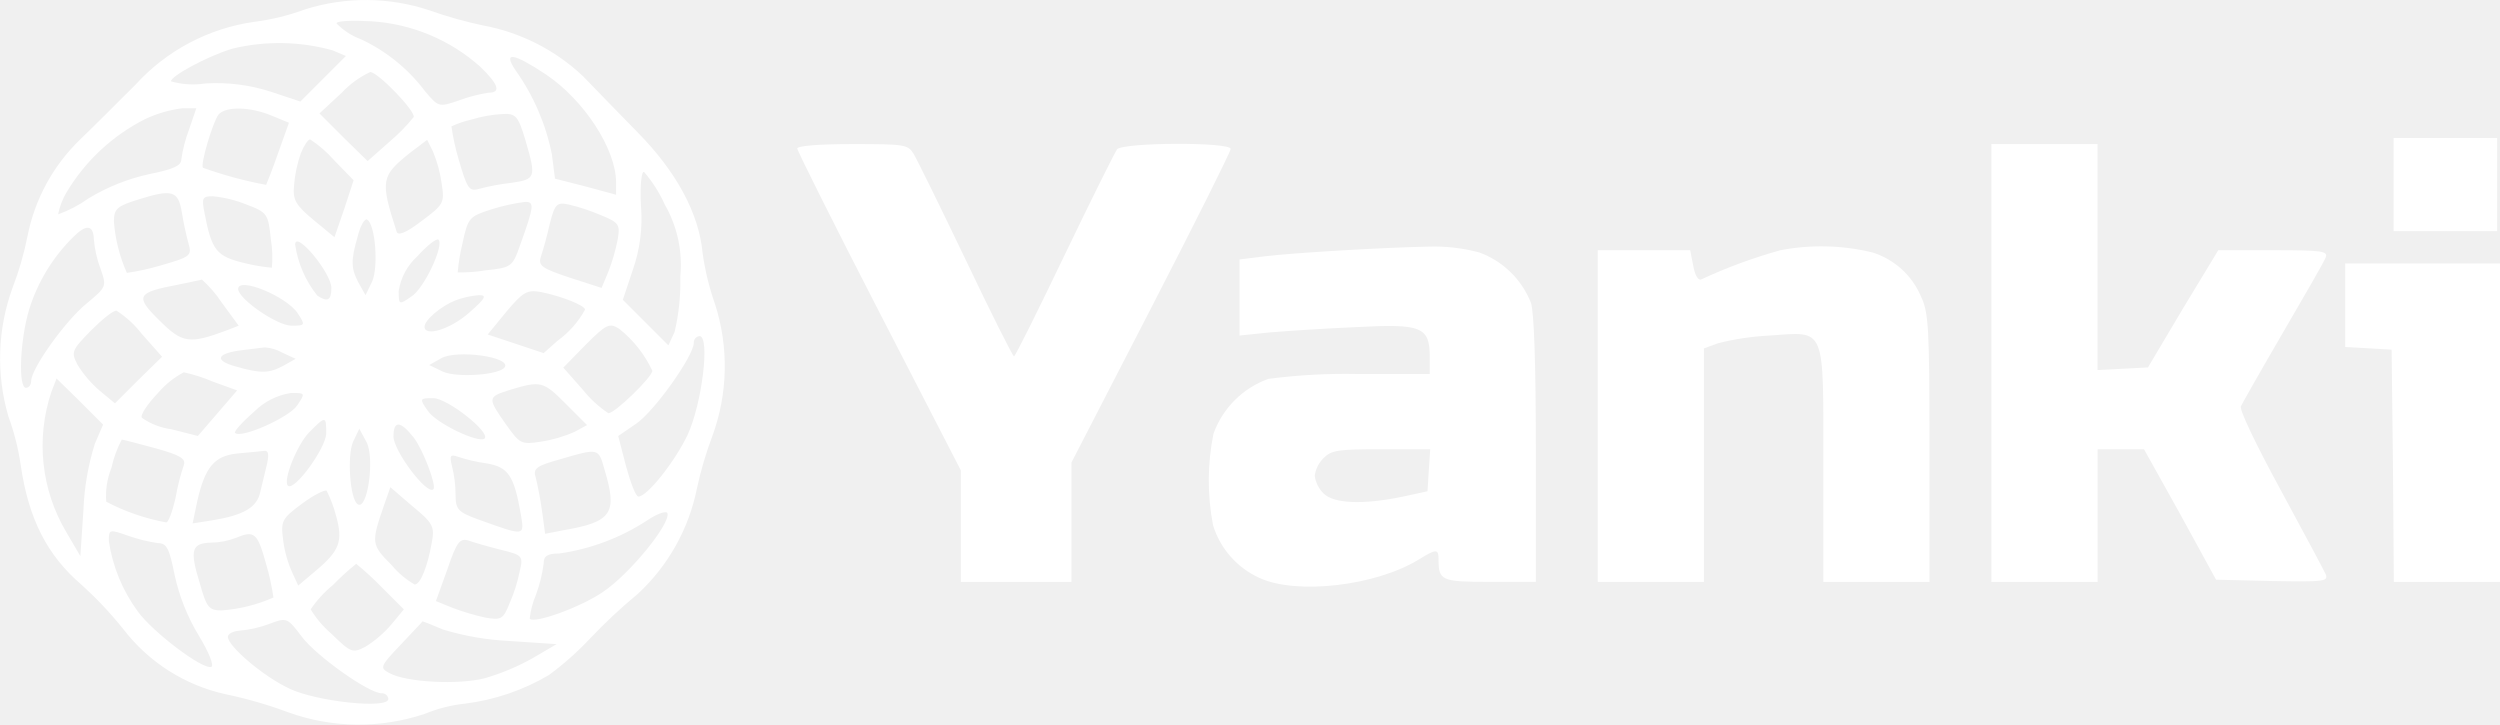
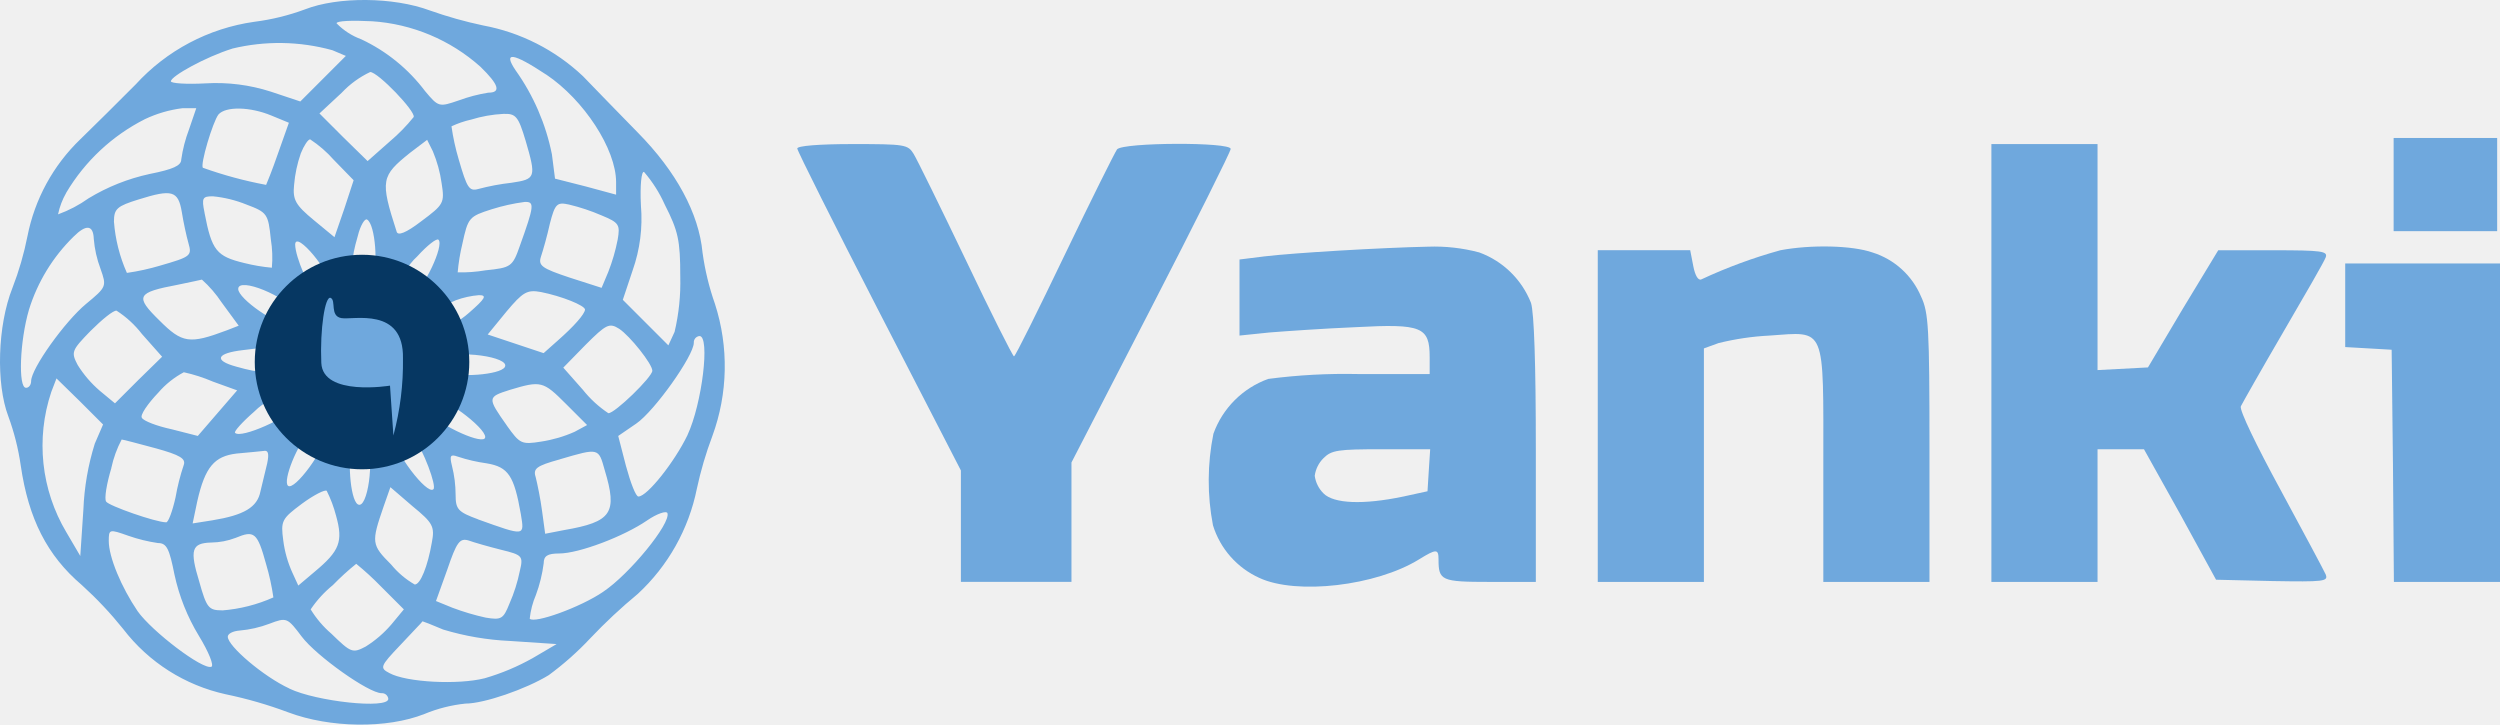
- <svg xmlns="http://www.w3.org/2000/svg" width="172.494" height="50" viewBox="0 0 172.494 50">
-   <g id="Group_29" data-name="Group 29" transform="translate(-185.491 -92)">
-     <g id="Group_28" data-name="Group 28" transform="translate(185.491 92)">
-       <path id="Path_53" class="" data-name="Path 53" d="M-690.677,186.058a18.1,18.1,0,0,1-.857-3.536c-.25-2.715-1.822-5.608-4.465-8.287-1.322-1.357-3.036-3.108-3.786-3.893a13.66,13.66,0,0,0-6.894-3.5,29.05,29.05,0,0,1-3.679-1.036,13.91,13.91,0,0,0-8.608-.071,15.686,15.686,0,0,1-3.5.857,13.674,13.674,0,0,0-8.18,4.322c-1.179,1.179-2.893,2.893-3.822,3.786a12.664,12.664,0,0,0-3.643,6.679,21.341,21.341,0,0,1-1.036,3.572,14.26,14.26,0,0,0-.286,8.858,16.793,16.793,0,0,1,.857,3.393c.536,3.679,1.822,6.215,4.215,8.251a26.3,26.3,0,0,1,2.857,3.036,12.207,12.207,0,0,0,7.072,4.5,29.334,29.334,0,0,1,4.322,1.25,14.368,14.368,0,0,0,9.394.107,10.12,10.12,0,0,1,2.822-.714,15.086,15.086,0,0,0,5.751-1.965,20.844,20.844,0,0,0,2.857-2.536A36.937,36.937,0,0,1-696,206.061a13.535,13.535,0,0,0,4.072-7.251,25.429,25.429,0,0,1,1.072-3.643A13.981,13.981,0,0,0-690.677,186.058Zm-5.679-2.322a10.685,10.685,0,0,0,.571-4.465c-.071-1.393.036-2.393.214-2.322a9.181,9.181,0,0,1,1.429,2.25,8.342,8.342,0,0,1,1.072,4.965,14.885,14.885,0,0,1-.393,3.822l-.429.929-1.572-1.572-1.572-1.572Zm1.357,6.93c0,.429-2.608,2.965-3.036,2.929a7.686,7.686,0,0,1-1.75-1.607l-1.357-1.536,1.536-1.572c1.429-1.429,1.643-1.536,2.322-1.107A8.03,8.03,0,0,1-695,190.666Zm-11.359-2.5,1.286-1.572c1.143-1.357,1.429-1.536,2.393-1.357,1.429.286,3.036.929,3.036,1.214a6.492,6.492,0,0,1-1.893,2.143l-.964.857-1.929-.643Zm1.179,2.25c-.322.536-3.25.75-4.251.321l-.964-.464.822-.464C-708.537,189.2-704.751,189.7-705.179,190.416Zm1.036-8.358c-.5,1.429-.607,1.5-2.357,1.679a10.153,10.153,0,0,1-1.929.143,13.2,13.2,0,0,1,.321-1.965c.393-1.822.464-1.893,2.036-2.393a13.4,13.4,0,0,1,2.25-.5C-703.108,178.986-703.143,179.271-704.144,182.058Zm-2.822,3.393c.572,0,.464.214-.679,1.214-1.286,1.143-3.072,1.679-3.072.964,0-.464,1.143-1.429,2.143-1.822A5.984,5.984,0,0,1-706.965,185.451Zm-4.679.107c-.822.572-.857.572-.857-.393a4.069,4.069,0,0,1,1.286-2.393c.679-.75,1.357-1.286,1.464-1.143C-709.359,182.022-710.752,185.022-711.645,185.558Zm.714-5.215c-1.072.822-1.643,1.036-1.715.714-1.143-3.536-1.072-3.822.929-5.429l1.179-.893.393.786a8.829,8.829,0,0,1,.607,2.215C-709.323,179.093-709.394,179.2-710.93,180.343Zm-2.179-5.5-1.536,1.357-1.679-1.643-1.643-1.643,1.536-1.429a6.517,6.517,0,0,1,1.965-1.429c.536,0,3.143,2.715,3,3.108A12.324,12.324,0,0,1-713.109,174.842Zm-1.679,10.609-.464-.822c-.536-1-.572-1.536-.071-3.25.179-.75.5-1.25.643-1.143.572.321.786,3.25.357,4.251Zm-.536,14.431c-.536-.321-.75-3.358-.321-4.322l.429-.893.5.929C-714.145,196.7-714.645,200.31-715.324,199.881Zm-1.643-23.753,1.357,1.393-.643,1.965-.679,1.965-1.429-1.179c-1.25-1.036-1.464-1.393-1.357-2.429a8.762,8.762,0,0,1,.464-2.179c.214-.536.5-.964.643-.964A8.18,8.18,0,0,1-716.967,176.128Zm-1.143,9.358a7.287,7.287,0,0,1-1.536-3.536c.036-1,2.5,1.965,2.5,3C-717.145,185.808-717.4,185.951-718.11,185.487Zm.607,9.5c0,1-2.215,4.036-2.643,3.608-.357-.357.643-2.858,1.5-3.715C-717.538,193.773-717.5,193.773-717.5,194.988Zm-1.965-8.287c.536.822.536.857-.429.857-1,0-3.679-1.857-3.679-2.536C-723.575,184.165-720.253,185.522-719.467,186.7Zm-.143,3.143-.821.464c-1,.536-1.536.572-3.286.071-1.572-.429-1.357-.929.5-1.143.679-.071,1.357-.179,1.5-.179a2.814,2.814,0,0,1,1.179.357Zm-6.287-10.073c-.214-1.036-.143-1.143.572-1.143A8.3,8.3,0,0,1-723,179.2c1.429.536,1.5.643,1.679,2.393a7.789,7.789,0,0,1,.071,1.965,12.3,12.3,0,0,1-1.893-.321C-725.075,182.772-725.4,182.379-725.9,179.772Zm5.072-4.108c-.393,1.143-.786,2.107-.822,2.179A28.488,28.488,0,0,1-726,176.664c-.214-.179.679-3.179,1.072-3.679.5-.572,2.179-.536,3.643.071l1.214.5Zm-3.893,10.287,1.179,1.607-.822.321c-2.572.964-3.072.893-4.643-.679-1.714-1.679-1.572-1.929,1.25-2.465.821-.179,1.572-.321,1.679-.357A8.114,8.114,0,0,1-724.718,185.951Zm-4.251-2.536a15.924,15.924,0,0,1-2.286.5,10.669,10.669,0,0,1-.893-3.536c0-.893.214-1.072,1.715-1.536,2.286-.714,2.715-.607,2.965.857.107.679.321,1.679.464,2.179C-726.754,182.736-726.861,182.808-728.968,183.415Zm-3,3.108a6.975,6.975,0,0,1,1.75,1.607l1.393,1.572-1.643,1.607-1.607,1.607-1.036-.857a7.738,7.738,0,0,1-1.536-1.786c-.464-.893-.429-1,.893-2.357C-732.969,187.13-732.183,186.487-731.969,186.522Zm2.893,5.644a6.062,6.062,0,0,1,1.75-1.393,11.182,11.182,0,0,1,2,.643l1.679.607L-725,193.595l-1.357,1.572-1.822-.464a4.6,4.6,0,0,1-2.036-.786C-730.362,193.738-729.826,192.952-729.076,192.166Zm2.679,7.5c.536-2.357,1.179-3.108,2.715-3.286.75-.071,1.572-.143,1.857-.179.321-.071.393.179.25.857-.143.536-.321,1.393-.464,1.929-.214,1.107-1.143,1.643-3.322,2l-1.357.214Zm2.608-4.715c-.107-.071.5-.75,1.322-1.465a4.567,4.567,0,0,1,2.536-1.286c1,0,1,0,.429.857C-720.039,193.881-723.4,195.381-723.789,194.952Zm4.608,4.894c.821-.607,1.607-1,1.715-.893a8.746,8.746,0,0,1,.643,1.714c.5,1.786.25,2.429-1.465,3.858l-1.143.964-.393-.857a7.721,7.721,0,0,1-.643-2.25C-720.646,201.024-720.574,200.882-719.181,199.846Zm2.143,5.608a17.937,17.937,0,0,1,1.607-1.465,20.079,20.079,0,0,1,1.715,1.572l1.572,1.572-.857,1.036a7.734,7.734,0,0,1-1.786,1.536c-.893.464-1,.429-2.357-.893a7.09,7.09,0,0,1-1.429-1.679A7.7,7.7,0,0,1-717.038,205.454Zm4.036-1.393c-1.393-1.393-1.393-1.536-.536-4.036l.464-1.322,1.536,1.322c1.393,1.143,1.536,1.393,1.322,2.5-.286,1.643-.786,2.893-1.179,2.893A5.881,5.881,0,0,1-713,204.061Zm.143-8.858c0-1.107.464-1.107,1.393.071.643.822,1.607,3.358,1.357,3.572C-710.537,199.274-712.859,196.2-712.859,195.2Zm2.357-1.786c-.571-.822-.571-.857.393-.857s3.965,2.357,3.536,2.786C-706.965,195.7-709.966,194.274-710.5,193.416Zm1.357,10.966c.643-1.893.857-2.179,1.464-2,.393.143,1.393.429,2.25.643,1.464.357,1.536.429,1.286,1.464a10.944,10.944,0,0,1-.714,2.25c-.429,1.072-.572,1.143-1.643.964a16.8,16.8,0,0,1-2.286-.679l-1.143-.464Zm2.107-3.465c-1.357-.5-1.536-.679-1.536-1.679a8.261,8.261,0,0,0-.25-2c-.179-.714-.107-.822.393-.643a11.178,11.178,0,0,0,2,.464c1.5.25,1.893.857,2.357,3.5C-703.822,202.1-703.751,202.1-707.037,200.917Zm2-6.465c-1.357-1.929-1.357-1.965.214-2.465,2.143-.643,2.286-.607,3.858.964l1.464,1.464-.857.464a8.969,8.969,0,0,1-2.322.679C-704.036,195.774-704.144,195.7-705.037,194.452Zm3.679,2.322c2.679-.786,2.643-.786,3.072.75.893,2.965.5,3.572-2.822,4.143l-1.286.25-.214-1.572c-.107-.822-.321-1.857-.429-2.286C-703.251,197.417-703.036,197.238-701.358,196.774Zm3.965-15.145a12.948,12.948,0,0,1-.643,2.215l-.464,1.107-2.215-.714c-1.929-.643-2.179-.822-1.965-1.464.143-.429.429-1.429.607-2.25.357-1.393.5-1.5,1.322-1.322a13.763,13.763,0,0,1,2.25.75C-697.285,180.45-697.214,180.593-697.393,181.629Zm-4.929-11.394c2.608,1.75,4.822,5.144,4.822,7.43v.857l-2.107-.572-2.107-.536-.214-1.679a15.078,15.078,0,0,0-2.5-5.787C-705.322,168.627-704.644,168.7-702.322,170.234Zm-1.429,4.536c.75,2.572.714,2.679-.964,2.929a15.546,15.546,0,0,0-2.286.429c-.643.179-.786-.071-1.357-2.036a15.926,15.926,0,0,1-.5-2.286,6.5,6.5,0,0,1,1.357-.464,9.067,9.067,0,0,1,2.215-.393C-704.429,172.913-704.251,173.092-703.751,174.771Zm-10.609-8.215a12.463,12.463,0,0,1,7.5,3.143c1.286,1.25,1.429,1.786.536,1.786a10.837,10.837,0,0,0-2.036.536c-1.357.464-1.393.464-2.322-.643a11.782,11.782,0,0,0-4.394-3.572,4.587,4.587,0,0,1-1.714-1.107C-716.788,166.52-715.681,166.484-714.359,166.555ZM-724,168.449a13.77,13.77,0,0,1,6.93.107l.929.393-1.572,1.572-1.572,1.572-2.036-.679a12.28,12.28,0,0,0-4.5-.572,5.529,5.529,0,0,1-2.393-.143C-728.218,170.342-725.825,169.02-724,168.449Zm-11.43,9.93A13.282,13.282,0,0,1-730,173.306a8.545,8.545,0,0,1,2.572-.75h.964l-.5,1.464a9.726,9.726,0,0,0-.536,2.072c0,.429-.572.679-2.179,1a13.7,13.7,0,0,0-4.215,1.679,8.765,8.765,0,0,1-2.107,1.107A5.053,5.053,0,0,1-735.434,178.378Zm-2.786,13.466c-.536,0-.429-3.215.214-5.394a12.029,12.029,0,0,1,3.072-5.036c.857-.857,1.357-.822,1.393.143a7.6,7.6,0,0,0,.464,2.072c.429,1.214.429,1.25-1,2.429-1.464,1.214-3.786,4.465-3.786,5.322C-737.862,191.63-738.005,191.845-738.22,191.845Zm4.751,3.858a17.514,17.514,0,0,0-.786,4.536l-.214,3.215-.964-1.643a11.671,11.671,0,0,1-1.036-9.68l.357-.929,1.607,1.572,1.607,1.607Zm1.143,1.679a7.55,7.55,0,0,1,.714-1.965c.107,0,1.143.286,2.357.607,1.679.464,2.072.714,1.929,1.143a15.085,15.085,0,0,0-.571,2.25c-.214.964-.5,1.714-.643,1.714a14.408,14.408,0,0,1-4.143-1.429A5.19,5.19,0,0,1-732.326,197.381Zm6.894,13.716c-.607.214-4.072-2.429-5.072-3.822a10.917,10.917,0,0,1-2-4.858c0-.822.036-.822,1.357-.357a10.983,10.983,0,0,0,2.036.5c.607,0,.786.393,1.143,2.179a13.7,13.7,0,0,0,1.679,4.215C-725.611,210.061-725.218,211.026-725.432,211.1Zm.75-3.893c-.929,0-1.072-.179-1.572-1.965-.679-2.215-.536-2.679.822-2.715a4.842,4.842,0,0,0,1.679-.321c1.286-.536,1.5-.393,2.107,1.822a15.9,15.9,0,0,1,.5,2.286A10.671,10.671,0,0,1-724.682,207.2Zm4.643,5.394c-1.786-.822-4.251-2.929-4.251-3.572,0-.214.357-.393.822-.429a7.673,7.673,0,0,0,2.036-.464c1.214-.464,1.25-.429,2.25.893s4.608,3.893,5.5,3.893a.439.439,0,0,1,.464.393C-713.216,214.026-718.181,213.49-720.039,212.6Zm16.788-2.107a15.641,15.641,0,0,1-3.322,1.393c-1.822.464-5.394.286-6.572-.357-.679-.357-.643-.464.75-1.929.822-.893,1.536-1.607,1.536-1.643.036,0,.679.25,1.429.572a18.827,18.827,0,0,0,4.608.786l3.215.214Zm4.858-4.572c-1.572,1.072-4.751,2.215-5.072,1.857a5.645,5.645,0,0,1,.429-1.643,9.805,9.805,0,0,0,.536-2.179c0-.5.25-.679,1.072-.679a14.9,14.9,0,0,0,6.072-2.286c.679-.464,1.322-.679,1.393-.5C-693.714,201.2-696.571,204.7-698.393,205.918Zm5.822-10.823c-.893,1.857-2.786,4.251-3.393,4.251-.179,0-.536-.929-.857-2.107l-.536-2.072,1.25-.857c1.25-.857,3.965-4.679,3.965-5.572a.439.439,0,0,1,.393-.464C-691,188.273-691.57,192.952-692.571,195.1Z" transform="translate(740.009 -165.086)" fill="#fff" />
+ <svg xmlns="http://www.w3.org/2000/svg" width="272.195" height="78.9" viewBox="0 0 272.195 78.9">
+   <g id="Group_14477" data-name="Group 14477" transform="translate(-120.36 -216.54)">
+     <g id="Group_31" data-name="Group 31" transform="translate(207.165 231.563)">
+       <rect id="Rectangle_243" data-name="Rectangle 243" width="11.273" height="10.146" transform="translate(173.808)" fill="#6fa8dd" />
+       <path id="Path_54" data-name="Path 54" d="M-495.146,362v34.67H-506.7l-.1-12.664-.144-12.616-2.5-.144L-512,371.1V362Z" transform="translate(680.537 -348.335)" fill="#6fa8dd" />
+       <path id="Path_55" data-name="Path 55" d="M-561.423,382.576l-6.115-.144-3.9-7.127-3.949-7.079h-5.056v14.446H-592V335h11.557v24.606l5.49-.289,3.8-6.4,3.852-6.356h5.971c5.345,0,5.971.1,5.73.77-.144.433-2.263,4.093-4.623,8.138s-4.43,7.7-4.623,8.09c-.145.433,1.685,4.238,4.334,9.1,2.5,4.623,4.719,8.764,4.912,9.2C-555.307,382.624-555.789,382.672-561.423,382.576Z" transform="translate(722.014 -334.336)" fill="#6fa8dd" />
+       <path id="Path_56" data-name="Path 56" d="M-644.885,380.082v14.59h-11.557V382.008c0-15.361.337-14.59-5.875-14.157a29.162,29.162,0,0,0-5.538.819l-1.589.578v25.425H-681V358.558h10.064l.337,1.734c.193,1.011.53,1.589.867,1.445a55.041,55.041,0,0,1,8.62-3.178c3.323-.626,7.8-.53,10.016.241a8.484,8.484,0,0,1,5.3,4.815C-644.981,365.347-644.885,366.984-644.885,380.082Z" transform="translate(768.157 -346.337)" fill="#6fa8dd" />
+       <path id="Path_57" data-name="Path 57" d="M-733.877,364.309a9.6,9.6,0,0,0-5.634-5.49,19,19,0,0,0-5.586-.626c-4.912.1-14.687.674-17.817,1.059l-2.7.337v8.282l3.274-.337c1.782-.144,5.971-.433,9.39-.578,7.175-.385,8.042-.048,8.042,3.274v1.83h-7.8a64.433,64.433,0,0,0-9.775.53,9.906,9.906,0,0,0-5.971,5.971,25.724,25.724,0,0,0-.048,9.968,9.291,9.291,0,0,0,5.056,5.73c4.045,1.878,12.713.867,17.383-2.022,1.878-1.156,2.119-1.156,2.119,0,0,2.311.289,2.456,5.586,2.456h5.008V380.3C-733.347,370.906-733.54,365.368-733.877,364.309ZM-745,382.511l-.144,2.311-2.648.578c-4.382.915-7.56.77-8.668-.337a3.331,3.331,0,0,1-.963-1.926,3.33,3.33,0,0,1,.963-1.926c.867-.867,1.589-.963,6.308-.963h5.3Z" transform="translate(813.763 -346.358)" fill="#6fa8dd" />
+       <path id="Path_58" data-name="Path 58" d="M-814.81,335.5c0,.289-3.9,8.09-8.668,17.335l-8.668,16.806v13h-12.038V370.511l-8.908-17.287C-858,343.689-862,335.7-862,335.455c0-.289,2.36-.482,6.019-.482,5.682,0,6.019.048,6.645,1.059.385.626,2.937,5.827,5.682,11.557,2.745,5.778,5.1,10.449,5.249,10.5.144,0,2.6-4.96,5.49-10.979s5.489-11.22,5.73-11.557C-826.559,334.781-814.81,334.733-814.81,335.5Z" transform="translate(862 -334.31)" fill="#6fa8dd" />
    </g>
-     <g id="Group_31" data-name="Group 31" transform="translate(240.5 101.52)">
-       <rect id="Rectangle_243" data-name="Rectangle 243" width="7.144" height="6.429" transform="translate(110.145)" fill="#fff" />
-       <path id="Path_54" data-name="Path 54" d="M-501.32,362v21.971h-7.324l-.061-8.026-.092-8-1.587-.092-1.617-.092V362Z" transform="translate(618.804 -353.34)" fill="#fff" />
-       <path id="Path_55" data-name="Path 55" d="M-572.623,365.149l-3.875-.092-2.472-4.516-2.5-4.486h-3.2v9.155H-592V335h7.324v15.593l3.479-.183,2.411-4.059,2.441-4.028h3.784c3.387,0,3.784.061,3.631.488-.091.275-1.434,2.594-2.929,5.157s-2.807,4.882-2.929,5.127c-.092.275,1.068,2.685,2.746,5.767,1.587,2.929,2.991,5.554,3.113,5.828C-568.747,365.18-569.052,365.21-572.623,365.149Z" transform="translate(674.392 -334.579)" fill="#fff" />
-       <path id="Path_56" data-name="Path 56" d="M-658.113,372.048v9.246h-7.324v-8.026c0-9.734.214-9.246-3.723-8.972a18.481,18.481,0,0,0-3.509.519l-1.007.366v16.112H-681V358.407h6.378l.214,1.1c.122.641.336,1.007.549.915a34.888,34.888,0,0,1,5.462-2.014,14.979,14.979,0,0,1,6.347.153,5.377,5.377,0,0,1,3.357,3.052C-658.174,362.71-658.113,363.747-658.113,372.048Z" transform="translate(736.233 -350.663)" fill="#fff" />
-       <path id="Path_57" data-name="Path 57" d="M-746.728,362.067a6.087,6.087,0,0,0-3.57-3.479,12.041,12.041,0,0,0-3.54-.4c-3.113.061-9.307.427-11.291.671l-1.709.214v5.249l2.075-.214c1.129-.092,3.784-.275,5.951-.366,4.547-.244,5.1-.03,5.1,2.075v1.16h-4.944a40.834,40.834,0,0,0-6.195.336,6.277,6.277,0,0,0-3.784,3.784,16.3,16.3,0,0,0-.03,6.317,5.887,5.887,0,0,0,3.2,3.631c2.563,1.19,8.056.549,11.016-1.282,1.19-.732,1.343-.732,1.343,0,0,1.465.183,1.556,3.54,1.556h3.174V372.2C-746.393,366.247-746.515,362.738-746.728,362.067Zm-7.049,11.535-.091,1.465-1.678.366c-2.777.58-4.791.488-5.493-.214a2.111,2.111,0,0,1-.61-1.221,2.111,2.111,0,0,1,.61-1.221c.549-.549,1.007-.61,4-.61h3.357Z" transform="translate(797.353 -350.691)" fill="#fff" />
-       <path id="Path_58" data-name="Path 58" d="M-832.095,335.3c0,.183-2.472,5.127-5.493,10.986l-5.493,10.65v8.239h-7.629v-7.69l-5.645-10.955c-3.113-6.042-5.645-11.108-5.645-11.26,0-.183,1.5-.305,3.815-.305,3.6,0,3.814.031,4.211.671.244.4,1.861,3.692,3.6,7.324,1.739,3.662,3.235,6.622,3.326,6.652.091,0,1.648-3.143,3.479-6.958s3.479-7.11,3.631-7.324C-839.541,334.842-832.095,334.812-832.095,335.3Z" transform="translate(862 -334.544)" fill="#fff" />
+     <g id="Group_14475" data-name="Group 14475">
+       <g id="Group_14473" data-name="Group 14473" transform="translate(120.36 216.54)">
+         <path id="Path_53" data-name="Path 53" d="M-662.164,198.18a28.556,28.556,0,0,1-1.353-5.58c-.395-4.284-2.875-8.849-7.046-13.077-2.086-2.142-4.791-4.9-5.975-6.144a21.556,21.556,0,0,0-10.878-5.524,45.836,45.836,0,0,1-5.806-1.635c-3.946-1.465-9.977-1.522-13.584-.113a24.751,24.751,0,0,1-5.524,1.353,21.578,21.578,0,0,0-12.908,6.82c-1.86,1.86-4.566,4.566-6.031,5.975a19.982,19.982,0,0,0-5.749,10.54,33.691,33.691,0,0,1-1.635,5.637c-1.635,4.115-1.8,10.428-.451,13.979a26.511,26.511,0,0,1,1.353,5.355c.845,5.806,2.875,9.807,6.651,13.02a41.485,41.485,0,0,1,4.509,4.791,19.262,19.262,0,0,0,11.16,7.1,46.3,46.3,0,0,1,6.82,1.973c4.509,1.691,10.709,1.8,14.824.169a15.97,15.97,0,0,1,4.453-1.127c2.029,0,6.595-1.578,9.075-3.1a32.89,32.89,0,0,0,4.509-4,58.279,58.279,0,0,1,5.186-4.847,21.359,21.359,0,0,0,6.426-11.442,40.136,40.136,0,0,1,1.691-5.749A22.061,22.061,0,0,0-662.164,198.18Zm-8.962-3.664a16.861,16.861,0,0,0,.9-7.046c-.113-2.2.056-3.776.338-3.664a14.482,14.482,0,0,1,2.255,3.551c1.466,2.875,1.691,3.889,1.691,7.835a23.49,23.49,0,0,1-.62,6.031l-.676,1.465-2.48-2.48-2.48-2.48Zm2.142,10.935c0,.676-4.115,4.678-4.791,4.622a12.128,12.128,0,0,1-2.762-2.536l-2.142-2.424,2.424-2.48c2.255-2.255,2.593-2.424,3.664-1.747C-671.408,201.675-668.984,204.718-668.984,205.451Zm-17.924-3.946,2.029-2.48c1.8-2.142,2.255-2.424,3.776-2.142,2.255.451,4.791,1.465,4.791,1.916-.056.507-1.184,1.8-2.987,3.382l-1.522,1.353-3.044-1.015Zm1.86,3.551c-.507.846-5.129,1.184-6.707.507l-1.522-.733,1.3-.733C-690.346,203.14-684.372,203.929-685.048,205.057Zm1.635-13.189c-.789,2.255-.958,2.367-3.72,2.649a16.023,16.023,0,0,1-3.044.225,20.821,20.821,0,0,1,.507-3.1c.62-2.875.733-2.987,3.213-3.776a21.13,21.13,0,0,1,3.551-.789C-681.779,187.02-681.835,187.471-683.413,191.867Zm-4.453,5.355c.9,0,.733.338-1.071,1.916-2.029,1.8-4.847,2.649-4.847,1.522,0-.733,1.8-2.255,3.382-2.875A9.443,9.443,0,0,1-687.866,197.222Zm-7.384.169c-1.3.9-1.353.9-1.353-.62a6.421,6.421,0,0,1,2.029-3.776c1.071-1.184,2.142-2.029,2.311-1.8C-691.643,191.811-693.841,196.545-695.25,197.391Zm1.127-8.229c-1.691,1.3-2.593,1.635-2.706,1.127-1.8-5.58-1.691-6.031,1.466-8.567l1.86-1.409.62,1.24a13.934,13.934,0,0,1,.958,3.495C-691.586,187.189-691.7,187.358-694.123,189.162Zm-3.438-8.68-2.424,2.142-2.649-2.593-2.593-2.593,2.424-2.255a10.284,10.284,0,0,1,3.1-2.255c.845,0,4.96,4.284,4.735,4.9A19.457,19.457,0,0,1-697.561,180.481Zm-2.649,16.74-.733-1.3c-.845-1.578-.9-2.424-.113-5.129.282-1.184.789-1.973,1.015-1.8.9.507,1.24,5.129.564,6.707Zm-.845,22.771c-.845-.507-1.184-5.3-.507-6.82l.676-1.409.789,1.465C-699.2,214.977-699.985,220.67-701.056,219.993Zm-2.593-37.483,2.142,2.2-1.015,3.1-1.071,3.1-2.255-1.86c-1.973-1.635-2.311-2.2-2.142-3.833a13.83,13.83,0,0,1,.733-3.438c.338-.845.789-1.522,1.015-1.522A12.908,12.908,0,0,1-703.648,182.511Zm-1.8,14.768c-.845-.564-2.424-4.227-2.424-5.58.056-1.578,3.946,3.1,3.946,4.735C-703.93,197.785-704.325,198.011-705.452,197.278Zm.958,14.993c0,1.578-3.495,6.369-4.171,5.693-.564-.564,1.015-4.509,2.367-5.862C-704.55,210.355-704.494,210.355-704.494,212.271Zm-3.1-13.077c.845,1.3.845,1.353-.676,1.353-1.578,0-5.806-2.931-5.806-4C-714.076,195.193-708.834,197.335-707.594,199.195Zm-.225,4.96-1.3.733c-1.578.846-2.424.9-5.186.113-2.48-.676-2.142-1.465.789-1.8,1.071-.113,2.142-.282,2.367-.282a4.44,4.44,0,0,1,1.86.564Zm-9.92-15.895c-.338-1.635-.225-1.8.9-1.8a13.1,13.1,0,0,1,3.664.9c2.255.845,2.367,1.015,2.649,3.776a12.288,12.288,0,0,1,.113,3.1,19.409,19.409,0,0,1-2.987-.507C-716.443,192.994-716.951,192.374-717.74,188.26Zm8-6.482c-.62,1.8-1.24,3.326-1.3,3.438a44.951,44.951,0,0,1-6.877-1.86c-.338-.282,1.071-5.016,1.691-5.806.789-.9,3.438-.845,5.749.113l1.916.789Zm-6.144,16.233,1.86,2.536-1.3.507c-4.058,1.522-4.847,1.409-7.328-1.071-2.705-2.649-2.48-3.044,1.973-3.889,1.3-.282,2.48-.507,2.649-.564A12.8,12.8,0,0,1-715.88,198.011Zm-6.707-4a25.122,25.122,0,0,1-3.607.789,16.837,16.837,0,0,1-1.409-5.58c0-1.409.338-1.691,2.706-2.424,3.607-1.127,4.284-.958,4.678,1.353.169,1.071.507,2.649.733,3.438C-719.092,192.938-719.261,193.051-722.587,194.009Zm-4.735,4.9a11.01,11.01,0,0,1,2.762,2.536l2.2,2.48-2.593,2.536L-727.491,209l-1.635-1.353a12.205,12.205,0,0,1-2.424-2.818c-.733-1.409-.676-1.578,1.409-3.72C-728.9,199.871-727.66,198.856-727.322,198.913Zm4.566,8.906a9.566,9.566,0,0,1,2.762-2.2,17.646,17.646,0,0,1,3.156,1.015l2.649.958-2.142,2.48-2.142,2.48-2.875-.733c-1.578-.338-3.044-.9-3.213-1.24C-724.785,210.3-723.94,209.058-722.756,207.818Zm4.227,11.837c.846-3.72,1.86-4.9,4.284-5.186,1.184-.113,2.48-.225,2.931-.282.507-.113.62.282.395,1.353-.225.845-.507,2.2-.733,3.044-.338,1.747-1.8,2.593-5.242,3.156l-2.142.338Zm4.115-7.44c-.169-.113.789-1.184,2.085-2.311a7.206,7.206,0,0,1,4-2.029c1.578,0,1.578,0,.676,1.353C-708.5,210.524-713.794,212.891-714.414,212.215Zm7.271,7.722c1.3-.958,2.536-1.578,2.706-1.409a13.806,13.806,0,0,1,1.015,2.706c.789,2.818.395,3.833-2.311,6.087l-1.8,1.522-.62-1.353a12.188,12.188,0,0,1-1.015-3.551C-709.454,221.8-709.341,221.572-707.143,219.937Zm3.382,8.849a28.3,28.3,0,0,1,2.536-2.311,31.664,31.664,0,0,1,2.706,2.48l2.48,2.48-1.353,1.635a12.2,12.2,0,0,1-2.818,2.424c-1.409.733-1.578.676-3.72-1.409a11.187,11.187,0,0,1-2.255-2.649A12.14,12.14,0,0,1-703.761,228.786Zm6.369-2.2c-2.2-2.2-2.2-2.424-.845-6.369l.733-2.086,2.424,2.086c2.2,1.8,2.424,2.2,2.086,3.946-.451,2.593-1.24,4.566-1.86,4.566A9.28,9.28,0,0,1-697.392,226.588Zm.225-13.979c0-1.747.733-1.747,2.2.113,1.015,1.3,2.536,5.3,2.142,5.636C-693.5,219.035-697.166,214.188-697.166,212.609Zm3.72-2.818c-.9-1.3-.9-1.353.62-1.353s6.256,3.72,5.58,4.4C-687.866,213.4-692.6,211.144-693.446,209.791Zm2.142,17.3c1.015-2.987,1.353-3.438,2.311-3.156.62.225,2.2.676,3.551,1.015,2.311.564,2.424.676,2.029,2.311a17.275,17.275,0,0,1-1.127,3.551c-.676,1.691-.9,1.8-2.593,1.522a26.536,26.536,0,0,1-3.607-1.071l-1.8-.733Zm3.325-5.467c-2.142-.789-2.424-1.071-2.424-2.649a13.036,13.036,0,0,0-.395-3.156c-.282-1.127-.169-1.3.62-1.015a17.64,17.64,0,0,0,3.156.733c2.367.395,2.987,1.353,3.72,5.524C-682.906,223.488-682.793,223.488-687.979,221.628Zm3.156-10.2c-2.142-3.044-2.142-3.1.338-3.889,3.382-1.015,3.607-.958,6.087,1.522l2.311,2.311-1.353.733a14.152,14.152,0,0,1-3.664,1.071C-683.244,213.511-683.413,213.4-684.823,211.426Zm5.806,3.664c4.227-1.24,4.171-1.24,4.847,1.184,1.409,4.678.789,5.637-4.453,6.538l-2.029.395-.338-2.48c-.169-1.3-.507-2.931-.676-3.607C-682,216.1-681.666,215.822-679.017,215.09Zm6.257-23.9a20.423,20.423,0,0,1-1.015,3.495l-.733,1.747L-678,195.305c-3.044-1.015-3.438-1.3-3.1-2.311.225-.676.676-2.255.958-3.551.564-2.2.789-2.367,2.086-2.085a21.711,21.711,0,0,1,3.551,1.184C-672.591,189.331-672.479,189.556-672.76,191.191Zm-7.778-17.98c4.115,2.762,7.609,8.117,7.609,11.724v1.353l-3.325-.9-3.326-.845-.338-2.649a23.8,23.8,0,0,0-3.945-9.131C-685.273,170.674-684.2,170.787-680.539,173.21Zm-2.255,7.158c1.184,4.058,1.127,4.227-1.522,4.622a24.524,24.524,0,0,0-3.607.676c-1.015.282-1.24-.113-2.142-3.213a25.127,25.127,0,0,1-.789-3.607,10.254,10.254,0,0,1,2.142-.733,14.308,14.308,0,0,1,3.495-.62C-683.864,177.438-683.583,177.72-682.793,180.369Zm-16.74-12.964a19.667,19.667,0,0,1,11.837,4.96c2.029,1.973,2.255,2.818.845,2.818a17.1,17.1,0,0,0-3.213.845c-2.142.733-2.2.733-3.664-1.015a18.591,18.591,0,0,0-6.933-5.636,7.24,7.24,0,0,1-2.706-1.747C-703.367,167.348-701.619,167.292-699.534,167.4Zm-15.219,2.987a21.729,21.729,0,0,1,10.935.169l1.465.62-2.48,2.48-2.48,2.48-3.213-1.071a19.379,19.379,0,0,0-7.1-.9c-2.085.113-3.776,0-3.776-.225C-721.4,173.379-717.627,171.294-714.752,170.392Zm-18.037,15.669a20.96,20.96,0,0,1,8.568-8,13.484,13.484,0,0,1,4.058-1.184h1.522l-.789,2.311a15.349,15.349,0,0,0-.845,3.269c0,.676-.9,1.071-3.438,1.578a21.617,21.617,0,0,0-6.651,2.649,13.831,13.831,0,0,1-3.326,1.747A7.972,7.972,0,0,1-732.789,186.062Zm-4.4,21.25c-.845,0-.676-5.073.338-8.511A18.982,18.982,0,0,1-732,190.853c1.353-1.353,2.142-1.3,2.2.225a11.985,11.985,0,0,0,.733,3.269c.676,1.916.676,1.973-1.578,3.833-2.311,1.916-5.975,7.046-5.975,8.4C-736.622,206.973-736.847,207.311-737.186,207.311Zm7.5,6.087a27.64,27.64,0,0,0-1.24,7.158l-.338,5.073-1.522-2.593a18.417,18.417,0,0,1-1.634-15.275l.564-1.466,2.536,2.48,2.536,2.536Zm1.8,2.649a11.921,11.921,0,0,1,1.127-3.1c.169,0,1.8.451,3.72.958,2.649.733,3.269,1.127,3.044,1.8a23.8,23.8,0,0,0-.9,3.551c-.338,1.522-.789,2.706-1.015,2.706-1.127,0-6.256-1.8-6.538-2.255C-728.674,219.373-728.393,217.739-727.885,216.048Zm10.878,21.644c-.958.338-6.426-3.833-8-6.031-1.8-2.649-3.156-5.918-3.156-7.666,0-1.3.056-1.3,2.142-.564a17.333,17.333,0,0,0,3.213.789c.958,0,1.24.62,1.8,3.438a21.615,21.615,0,0,0,2.649,6.651C-717.289,236.057-716.669,237.579-717.007,237.692Zm1.184-6.144c-1.466,0-1.691-.282-2.48-3.1-1.071-3.495-.846-4.227,1.3-4.284a7.64,7.64,0,0,0,2.649-.507c2.029-.845,2.367-.62,3.326,2.875a25.131,25.131,0,0,1,.789,3.607A16.84,16.84,0,0,1-715.823,231.548Zm7.327,8.511c-2.818-1.3-6.708-4.622-6.708-5.637,0-.338.564-.62,1.3-.676a12.108,12.108,0,0,0,3.213-.733c1.916-.733,1.973-.676,3.551,1.409s7.271,6.144,8.68,6.144a.693.693,0,0,1,.733.62C-697.73,242.314-705.565,241.468-708.5,240.059ZM-682,236.734a24.683,24.683,0,0,1-5.242,2.2c-2.875.733-8.511.451-10.371-.564-1.071-.564-1.015-.733,1.184-3.044,1.3-1.409,2.424-2.536,2.424-2.593.056,0,1.071.395,2.255.9a29.7,29.7,0,0,0,7.271,1.24l5.073.338Zm7.666-7.215c-2.48,1.691-7.5,3.495-8,2.931a8.9,8.9,0,0,1,.676-2.593,15.475,15.475,0,0,0,.845-3.438c0-.789.395-1.071,1.691-1.071,2.142,0,7.046-1.86,9.582-3.607,1.071-.733,2.085-1.071,2.2-.789C-666.955,222.079-671.464,227.6-674.339,229.519Zm9.188-17.079c-1.409,2.931-4.4,6.707-5.355,6.707-.282,0-.845-1.465-1.353-3.326l-.845-3.269,1.973-1.353c1.973-1.353,6.257-7.384,6.257-8.793a.693.693,0,0,1,.62-.733C-662.671,201.675-663.573,209.058-665.151,212.44Z" transform="translate(740.009 -165.086)" fill="#6fa8dd" />
+       </g>
+       <g id="Group_14474" data-name="Group 14474" transform="translate(2966.36 -1209.46)">
+         <circle id="Ellipse_17" data-name="Ellipse 17" cx="11.679" cy="11.679" r="11.679" transform="translate(-2818.262 1453.738)" fill="#063762" />
+         <path id="Path_874" data-name="Path 874" d="M-2940.508,1489.633c.612.279-.116,1.967,1.157,2.2s6.828-1.273,6.712,4.4a30.608,30.608,0,0,1-1.042,8.379l-.369-5.426s-7.322,1.212-7.48-2.476S-2941.12,1489.354-2940.508,1489.633Z" transform="translate(130.513 -31.199)" fill="#6fa8dd" />
+       </g>
    </g>
  </g>
</svg>
